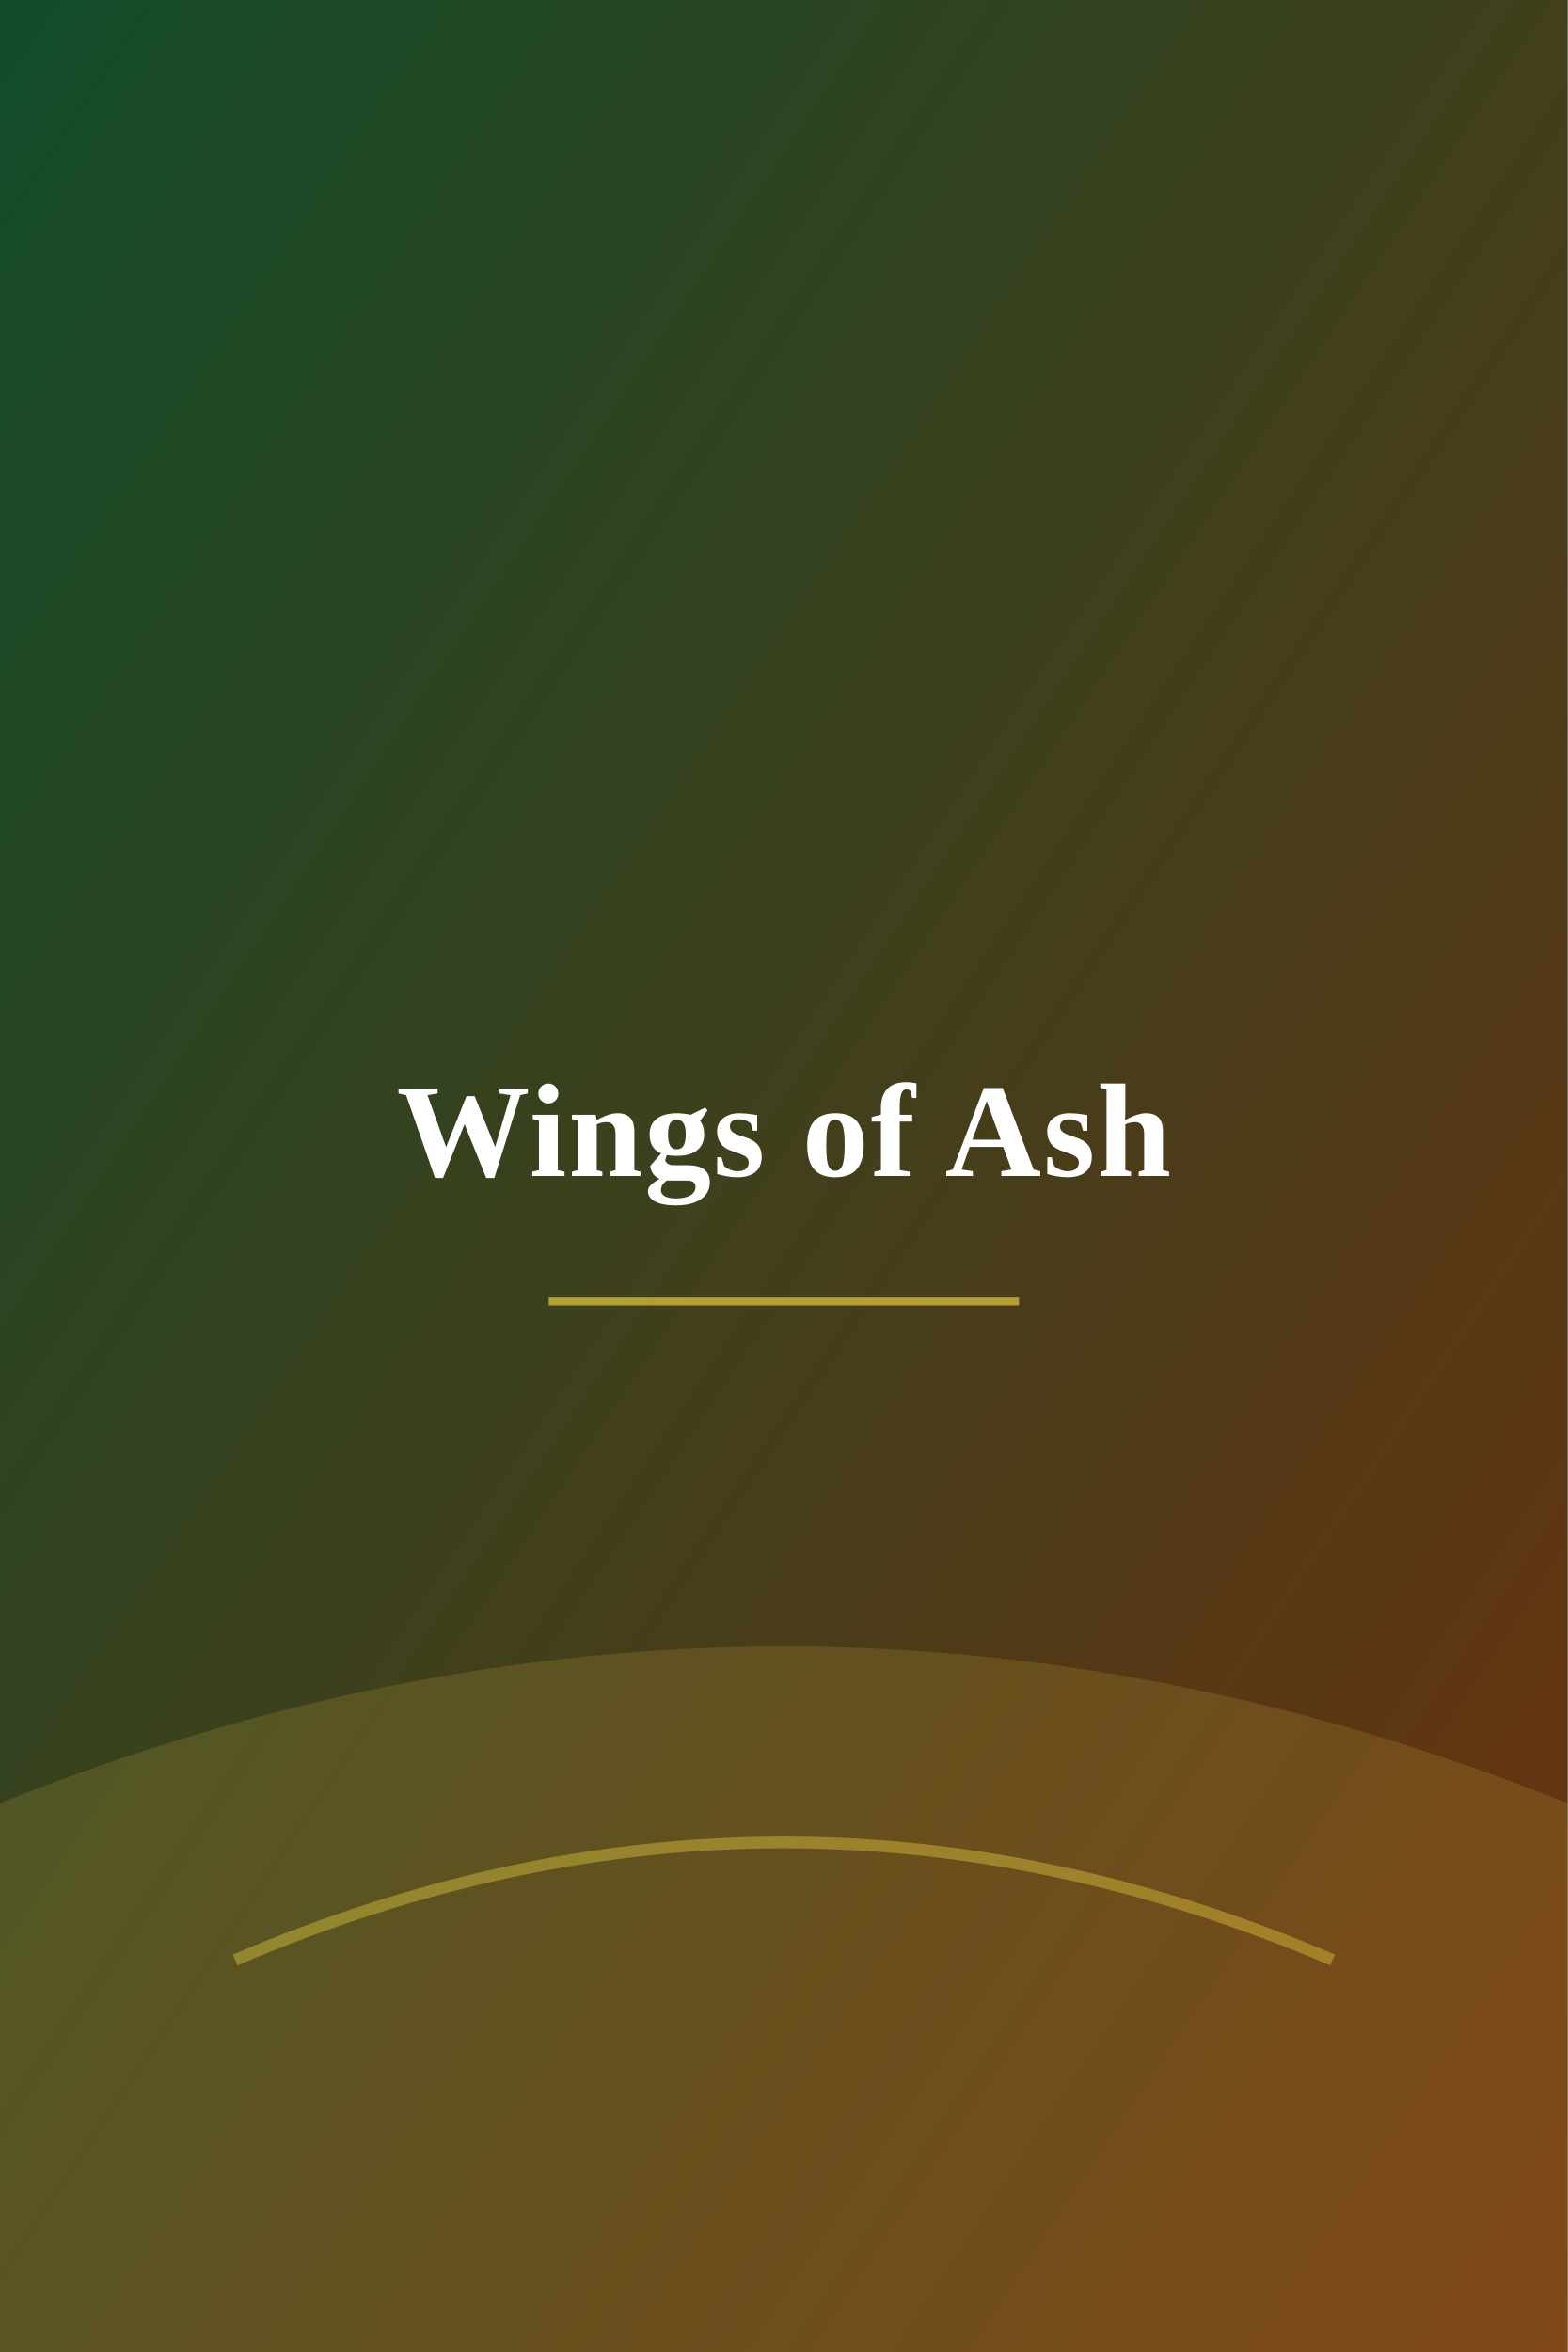
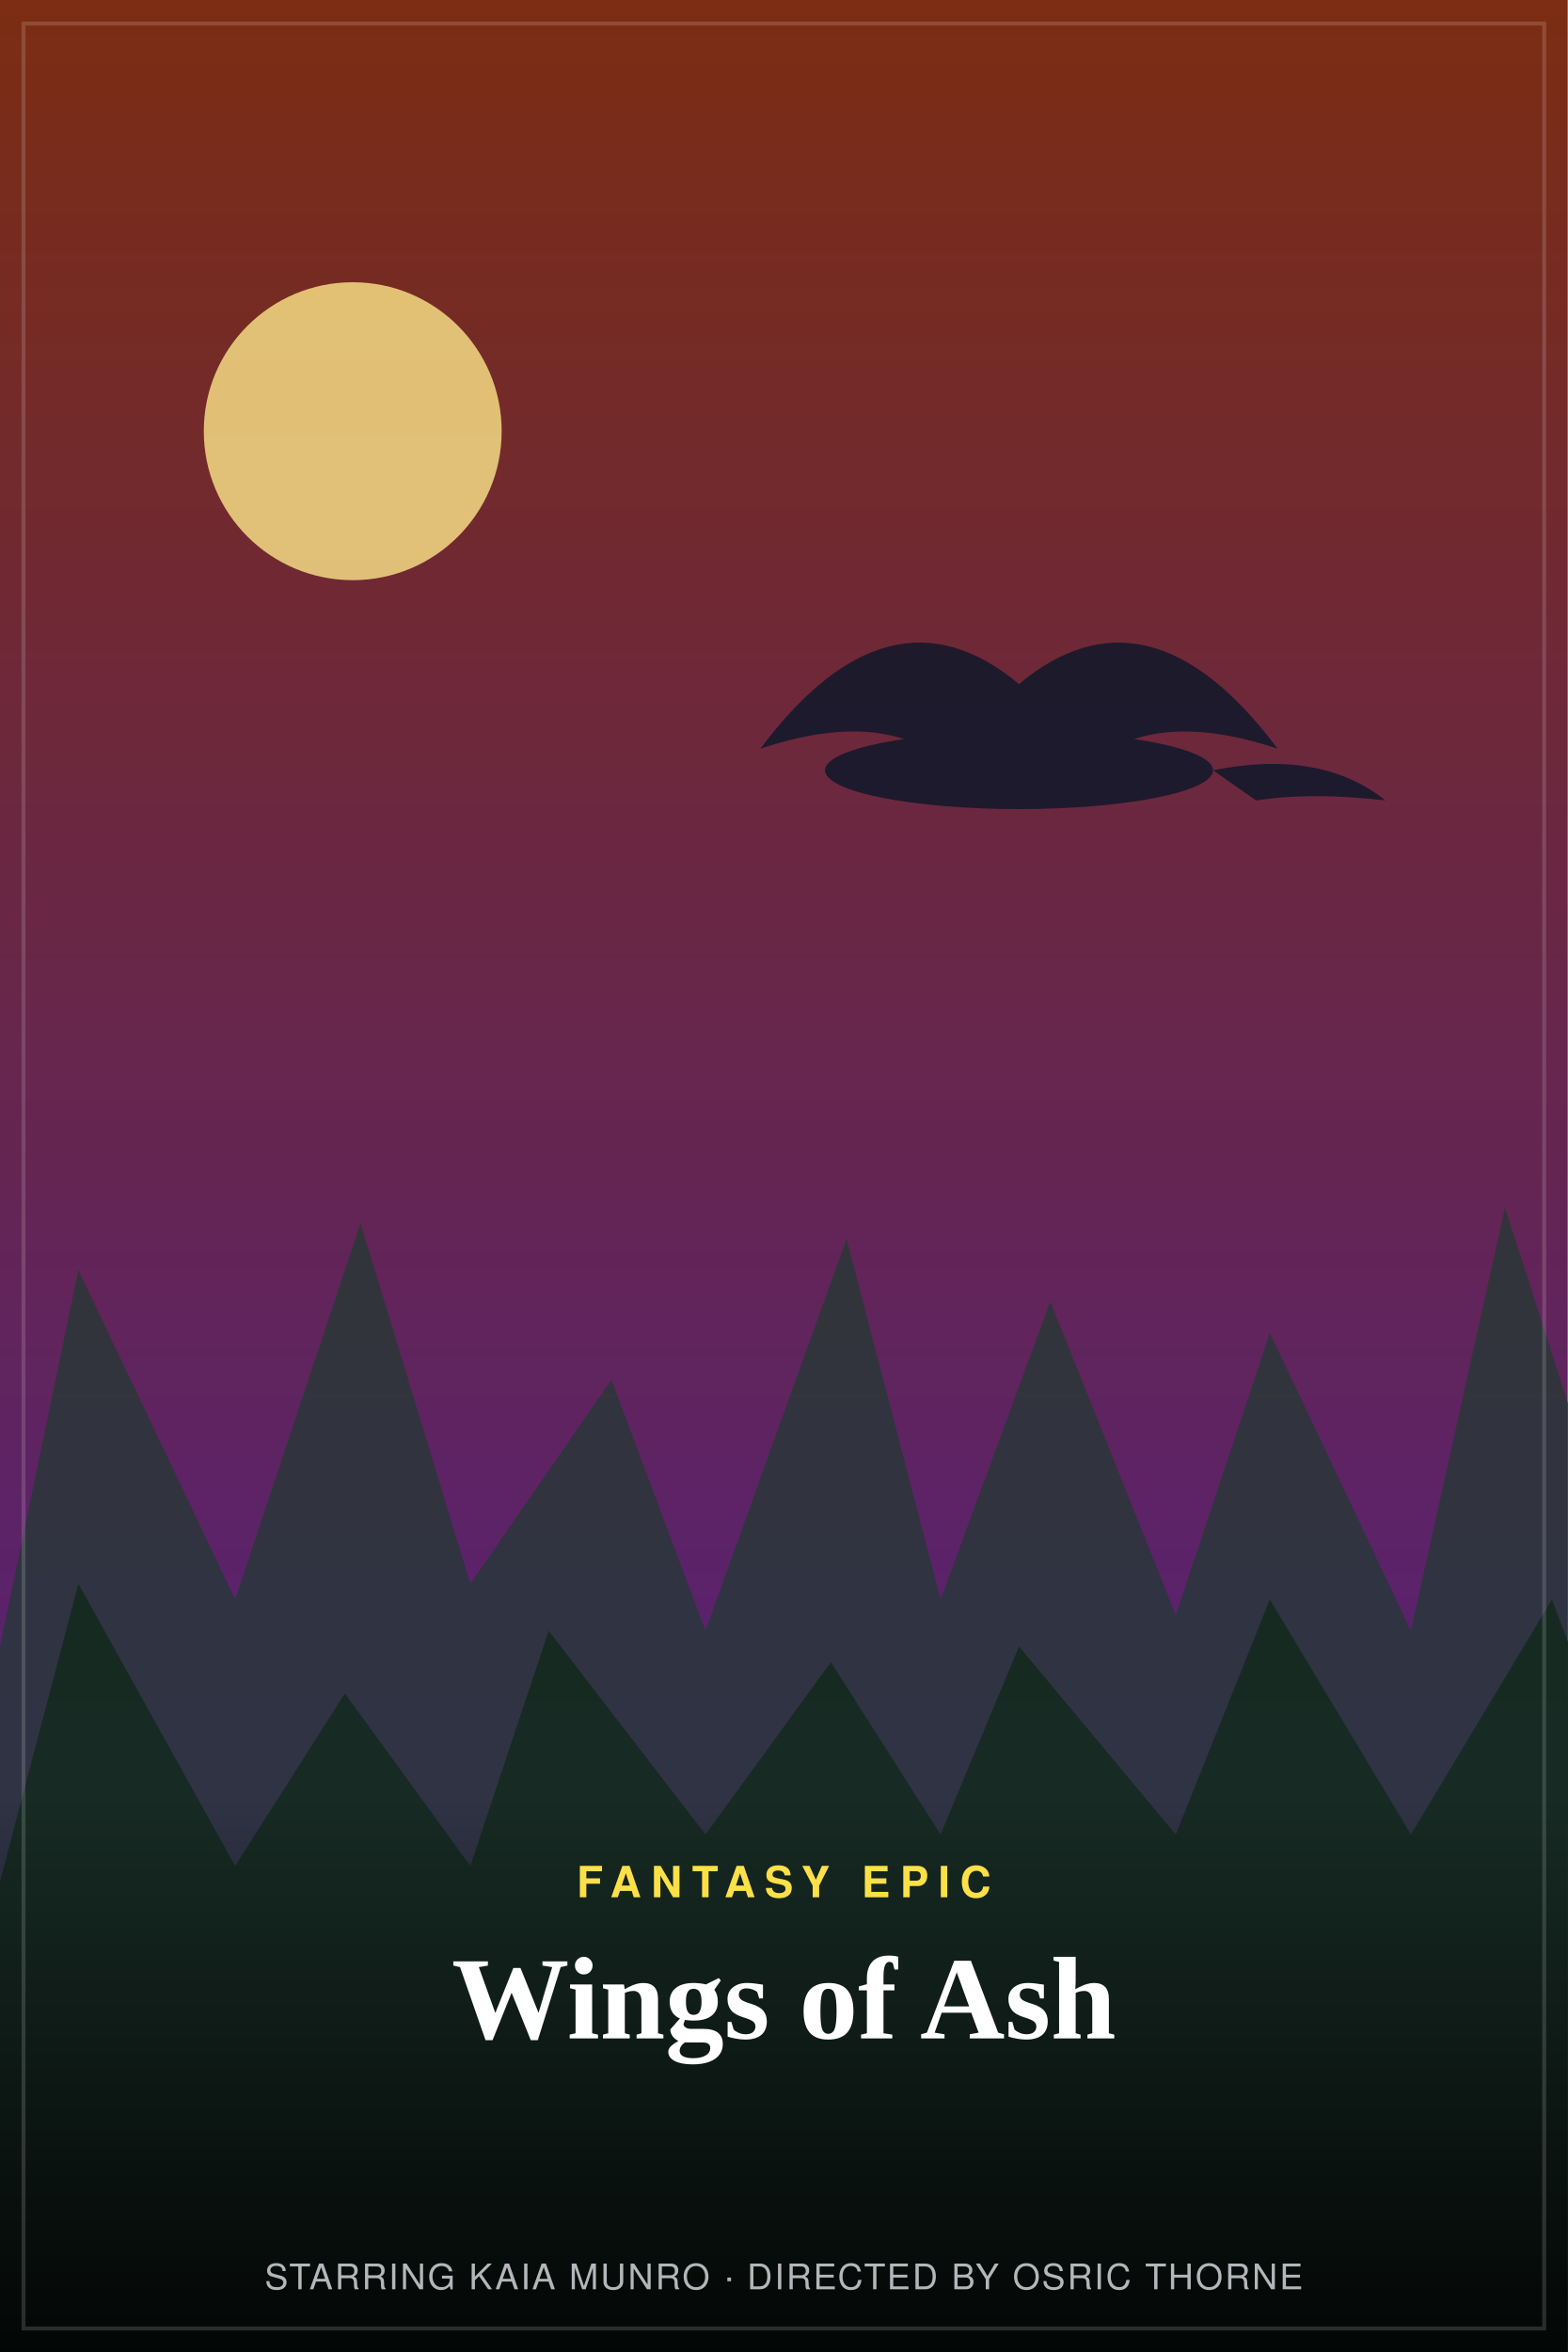
<svg xmlns="http://www.w3.org/2000/svg" viewBox="0 0 400 600">
  <defs>
-     <linearGradient id="bg" x1="0" y1="0" x2="1" y2="1">
-       <stop offset="0%" stop-color="#14532d" />
-       <stop offset="100%" stop-color="#78350f" />
+     <linearGradient id="sky-wings-of-ash" x1="0" y1="0" x2="0" y2="1">
+       <stop offset="0%" stop-color="#7c2d12" />
+       <stop offset="100%" stop-color="#4c1d95" />
+     </linearGradient>
+     <linearGradient id="scrim-wings-of-ash" x1="0" y1="0" x2="0" y2="1">
+       <stop offset="0%" stop-color="#000" stop-opacity="0" />
+       <stop offset="100%" stop-color="#000" stop-opacity="0.85" />
    </linearGradient>
  </defs>
-   <rect width="400" height="600" fill="url(#bg)" />
-   <path d="M 0 460 Q 200 380 400 460 L 400 600 L 0 600 Z" fill="#fde047" opacity="0.15" />
-   <path d="M 60 500 Q 200 440 340 500" stroke="#fde047" stroke-width="3" fill="none" opacity="0.4" />
-   <rect x="0" y="0" width="400" height="600" fill="#000" opacity="0.08" />
-   <text x="200" y="300" font-family="Georgia, 'Times New Roman', serif" font-size="34" font-weight="700" fill="#fff" text-anchor="middle" style="letter-spacing:0.5px">
+   <rect width="400" height="600" fill="url(#sky-wings-of-ash)" />
+   <circle cx="90" cy="110" r="38" fill="#fde68a" opacity="0.8" />
+   <path d="M 0 600 L 0 420 L 20 324 L 60 408 L 92 312 L 120 404 L 156 352 L 180 416 L 216 316 L 240 408 L 268 332 L 300 412 L 324 340 L 360 416 L 384 308 L 420 420 L 400 600 Z" fill="#1e3a2f" opacity="0.7" />
+   <path d="M 0 600 L 0 480 L 20 404 L 60 476 L 88 432 L 120 476 L 140 416 L 180 468 L 212 424 L 240 468 L 260 420 L 300 468 L 324 408 L 360 468 L 396 408 L 420 472 L 400 600 Z" fill="#14291f" opacity="0.9" />
+   <g transform="translate(260,180) scale(1.1)" opacity="0.85">
+     <path d="M -60 10 Q -30 -30 0 -5 Q 30 -30 60 10 Q 30 0 15 15 Q 5 5 0 15 Q -5 5 -15 15 Q -30 0 -60 10 Z" fill="#0f172a" />
+     <ellipse cx="0" cy="15" rx="45" ry="9" fill="#0f172a" />
+     <path d="M 45 15 Q 70 10 85 22 Q 68 20 55 22 Z" fill="#0f172a" />
+   </g>
+   <rect x="0" y="458" width="400" height="142" fill="url(#scrim-wings-of-ash)" />
+   <text x="200" y="484" font-family="Helvetica, Arial, sans-serif" font-size="11" font-weight="700" letter-spacing="2.5" fill="#fde047" text-anchor="middle">FANTASY EPIC</text>
+   <text x="200" y="520" font-family="Georgia, 'Times New Roman', serif" font-size="30" font-weight="700" fill="#fff" text-anchor="middle">
    <tspan x="200" dy="0">Wings of Ash</tspan>
  </text>
-   <line x1="140" y1="332" x2="260" y2="332" stroke="#fde047" stroke-width="2" opacity="0.6" />
+   <text x="200" y="584" font-family="Helvetica, Arial, sans-serif" font-size="9" letter-spacing="0.5" fill="#d4d4d8" text-anchor="middle" opacity="0.85">STARRING KAIA MUNRO · DIRECTED BY OSRIC THORNE</text>
+   <rect x="6" y="6" width="388" height="588" fill="none" stroke="#fff" stroke-width="1" opacity="0.15" />
</svg>
